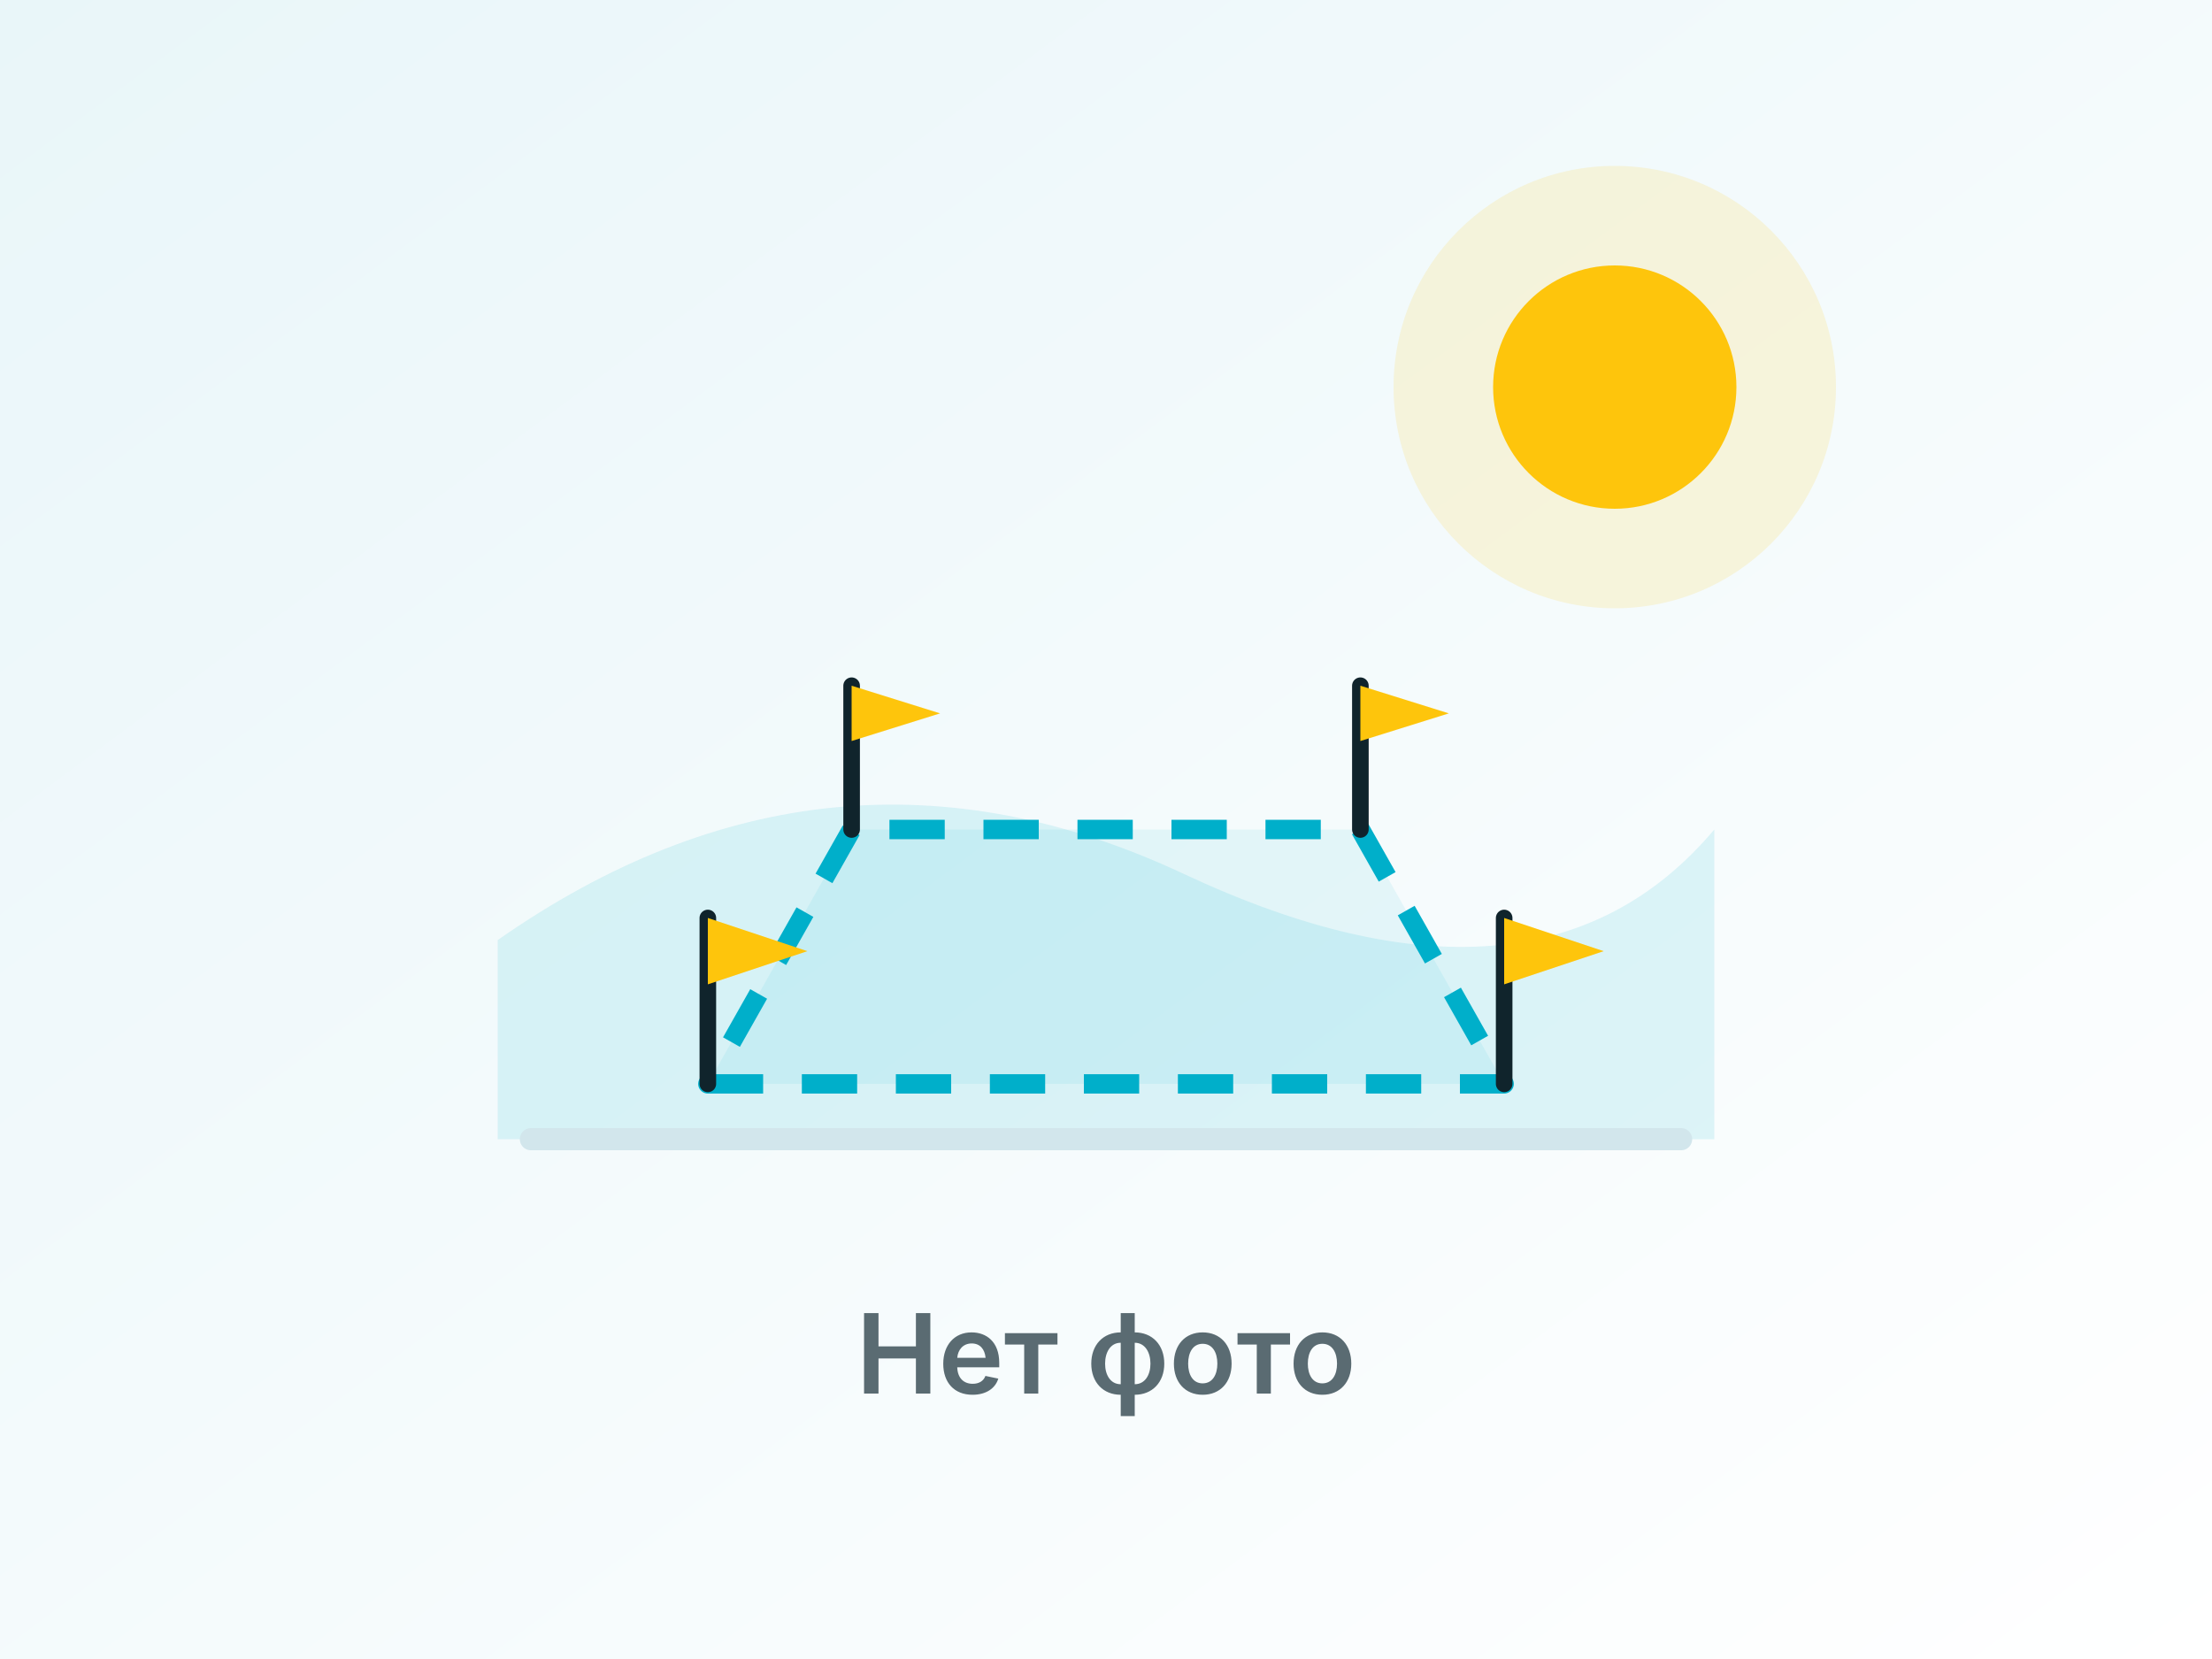
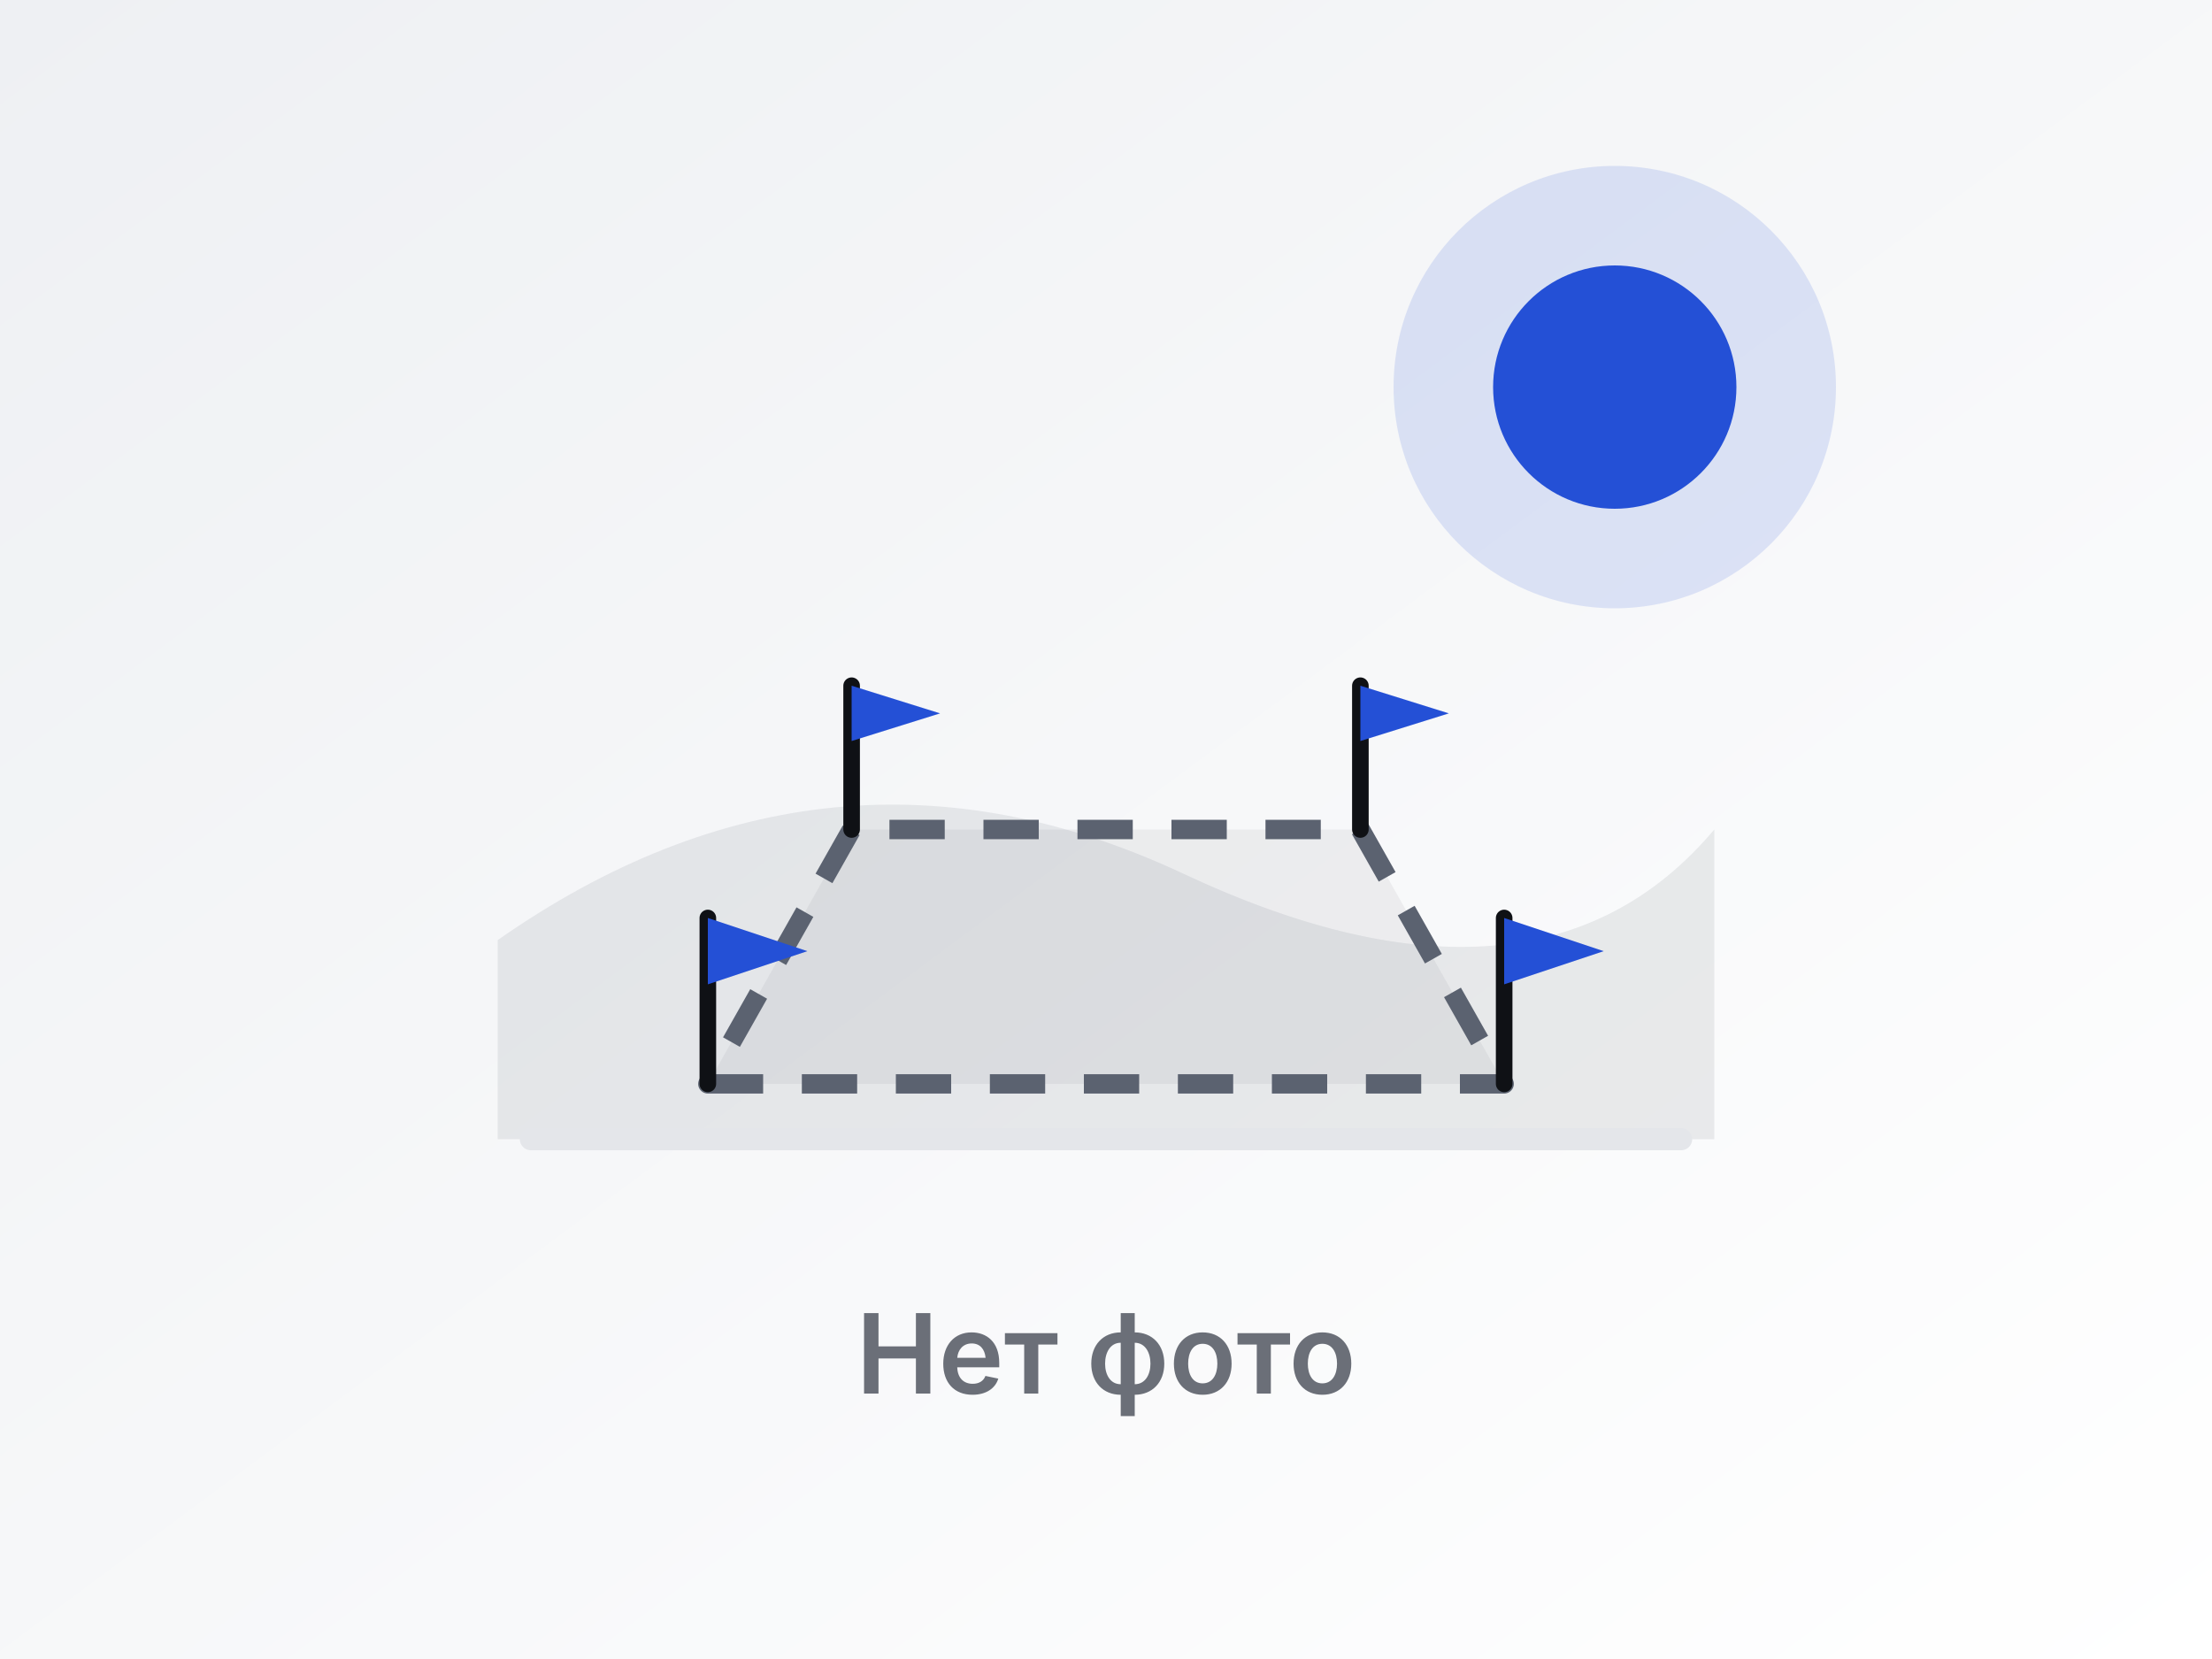
<svg xmlns="http://www.w3.org/2000/svg" viewBox="0 0 400 300" role="img" aria-label="Земельный участок — нет фото">
  <defs>
    <linearGradient id="bg" x1="0" y1="0" x2="1" y2="1">
-       <stop offset="0" stop-color="#e9f6f9" />
+       <stop offset="0" stop-color="#eef0f3" />
      <stop offset="1" stop-color="#ffffff" />
    </linearGradient>
  </defs>
  <rect width="400" height="300" fill="url(#bg)" />
-   <circle cx="292" cy="70" r="22" fill="#fec50c" />
-   <circle cx="292" cy="70" r="40" fill="#fec50c" opacity=".14" />
-   <path d="M90 170 Q150 128 214 158 T310 150 L310 206 L90 206 Z" fill="#00afca" opacity=".12" />
-   <line x1="96" y1="206" x2="304" y2="206" stroke="#d2e6ec" stroke-width="4" stroke-linecap="round" />
-   <path d="M128 196 L272 196 L246 150 L154 150 Z" fill="#00afca" fill-opacity=".08" stroke="#00afca" stroke-width="3.5" stroke-dasharray="10 7" stroke-linejoin="round" />
-   <g stroke="#10242c" stroke-width="3" stroke-linecap="round">
+   <circle cx="292" cy="70" r="22" fill="#2450d6" />
+   <circle cx="292" cy="70" r="40" fill="#2450d6" opacity=".14" />
+   <path d="M90 170 Q150 128 214 158 T310 150 L310 206 L90 206 Z" fill="#5b6270" opacity=".12" />
+   <line x1="96" y1="206" x2="304" y2="206" stroke="#e4e6ea" stroke-width="4" stroke-linecap="round" />
+   <path d="M128 196 L272 196 L246 150 L154 150 Z" fill="#5b6270" fill-opacity=".08" stroke="#5b6270" stroke-width="3.5" stroke-dasharray="10 7" stroke-linejoin="round" />
+   <g stroke="#0f1115" stroke-width="3" stroke-linecap="round">
    <line x1="128" y1="196" x2="128" y2="166" />
    <line x1="272" y1="196" x2="272" y2="166" />
    <line x1="154" y1="150" x2="154" y2="124" />
    <line x1="246" y1="150" x2="246" y2="124" />
  </g>
-   <g fill="#fec50c">
+   <g fill="#2450d6">
    <path d="M128 166 L146 172 L128 178 Z" />
    <path d="M272 166 L290 172 L272 178 Z" />
    <path d="M154 124 L170 129 L154 134 Z" />
    <path d="M246 124 L262 129 L246 134 Z" />
  </g>
-   <text x="200" y="252" text-anchor="middle" font-family="Inter, 'Segoe UI', Arial, sans-serif" font-size="20" font-weight="600" fill="#5a6b72">Нет фото</text>
+   <text x="200" y="252" text-anchor="middle" font-family="Inter, 'Segoe UI', Arial, sans-serif" font-size="20" font-weight="600" fill="#6b6f78">Нет фото</text>
</svg>
